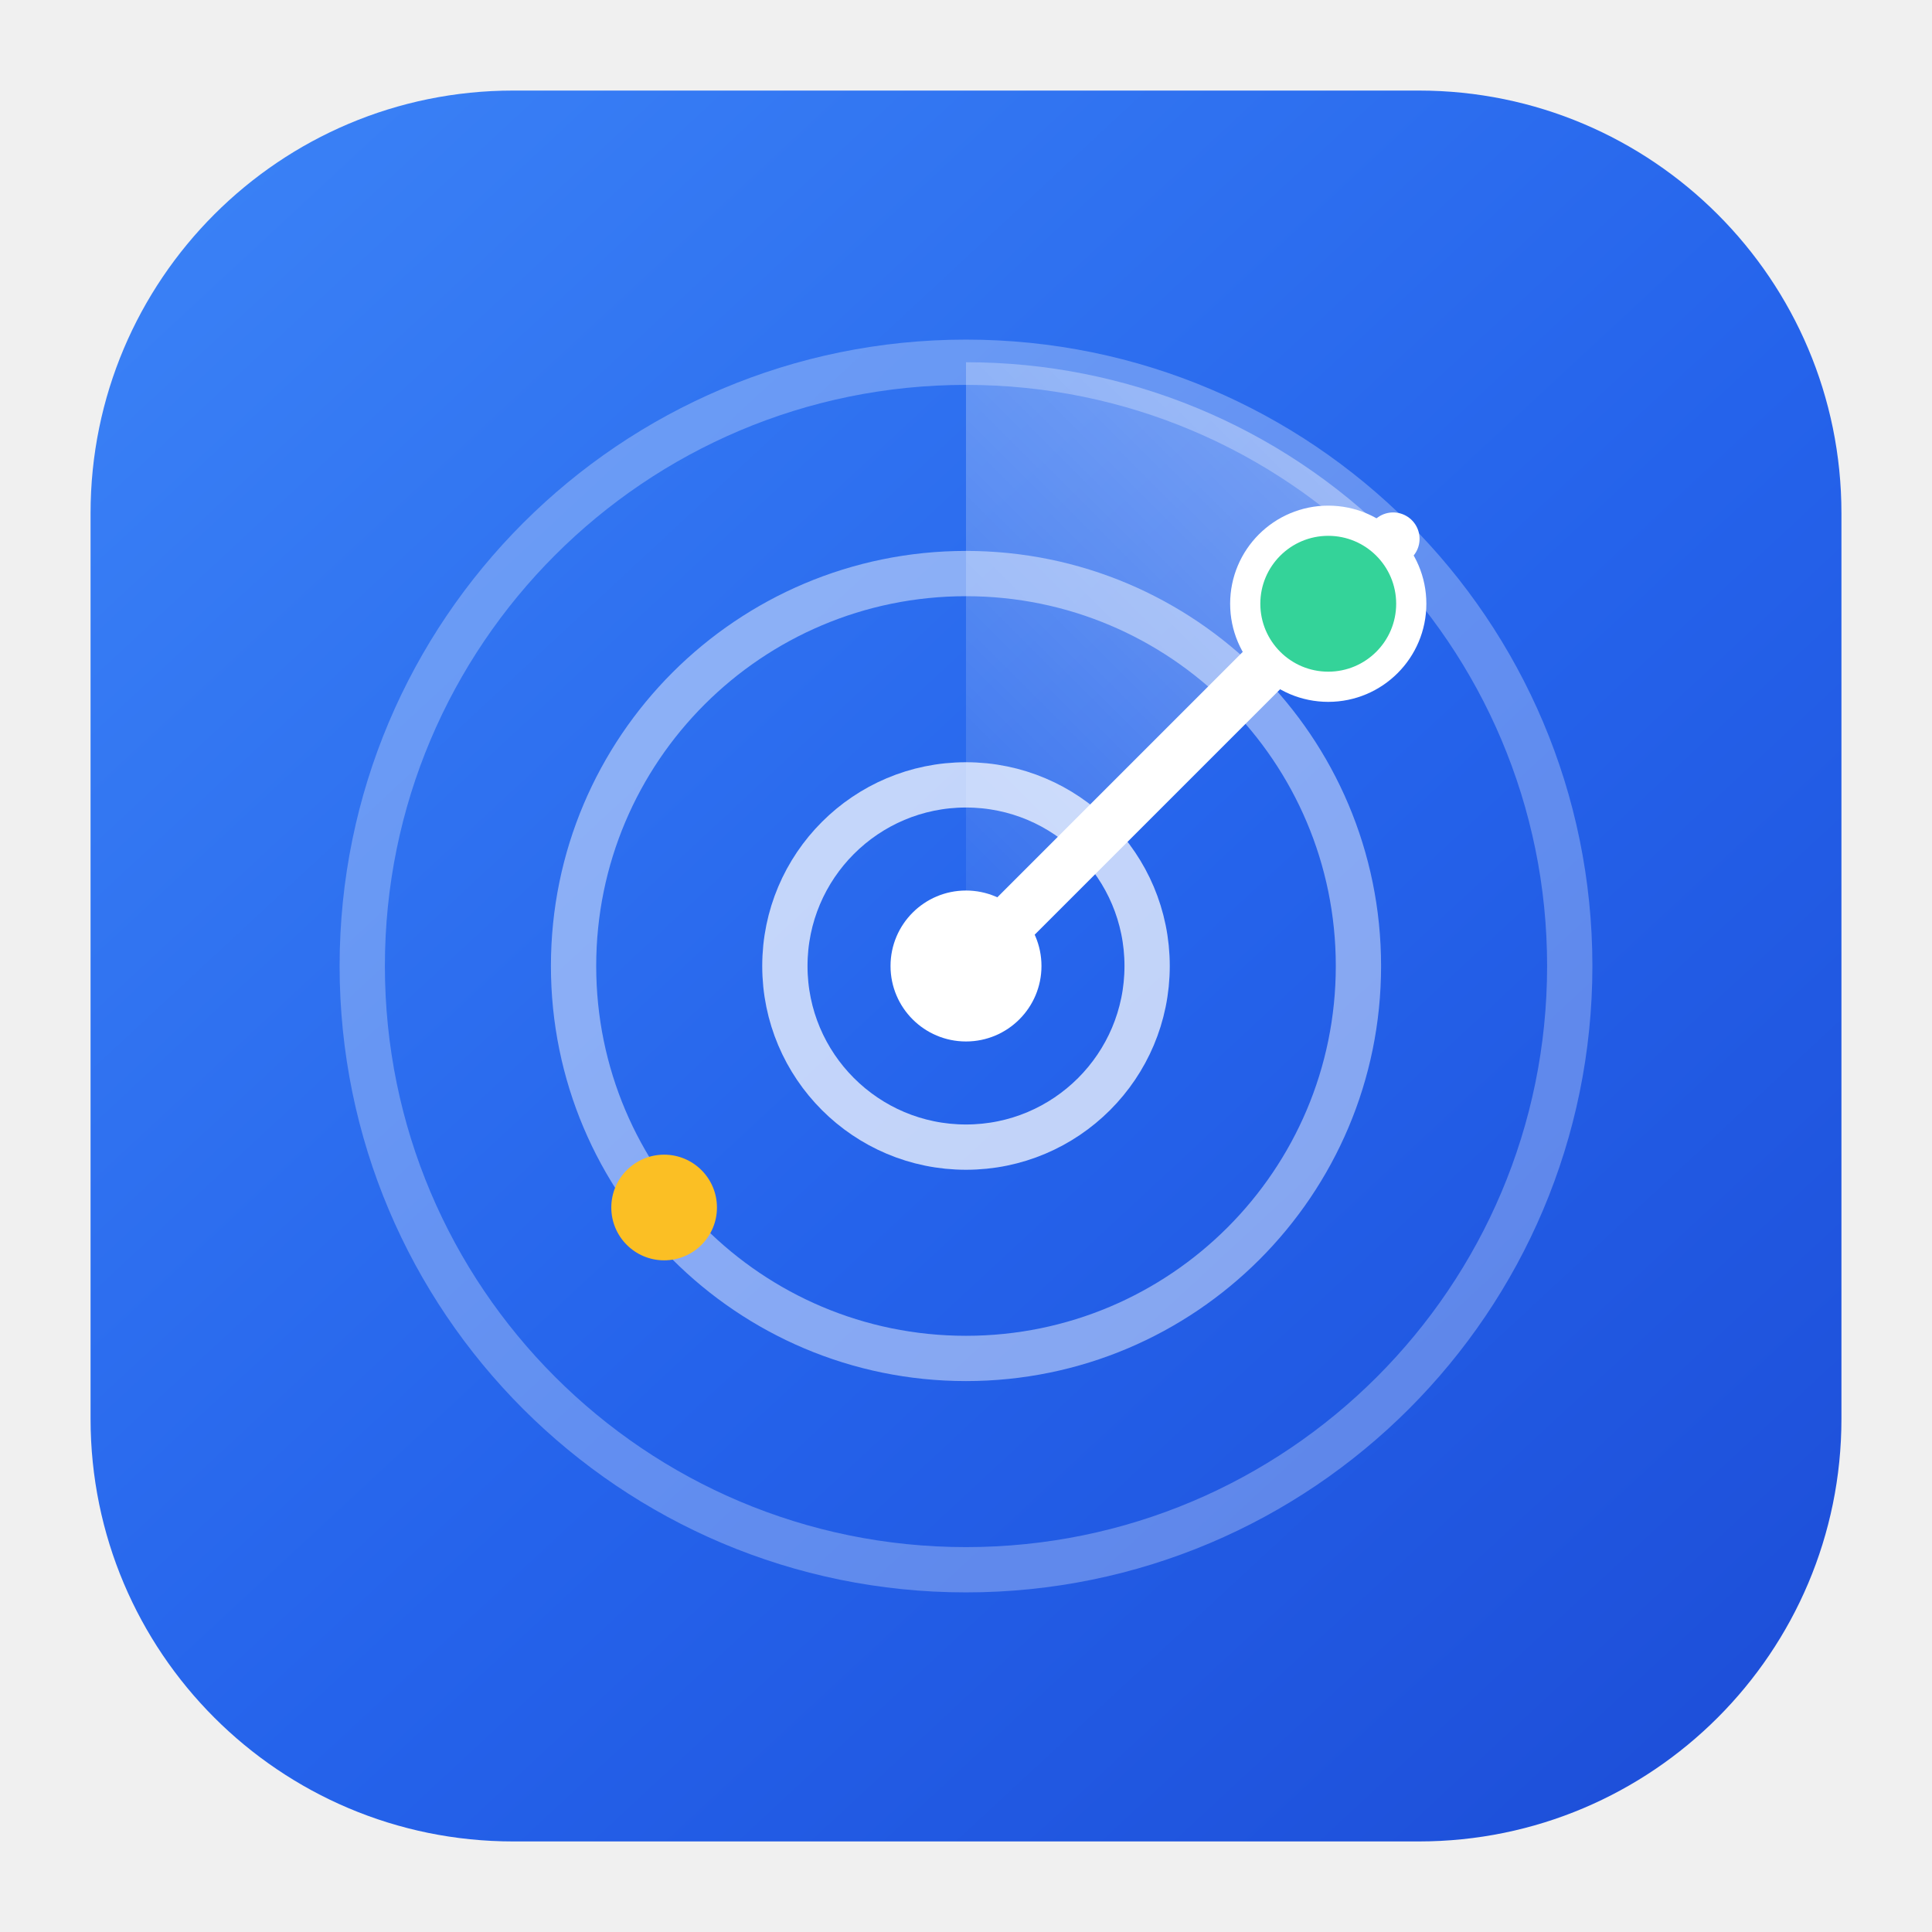
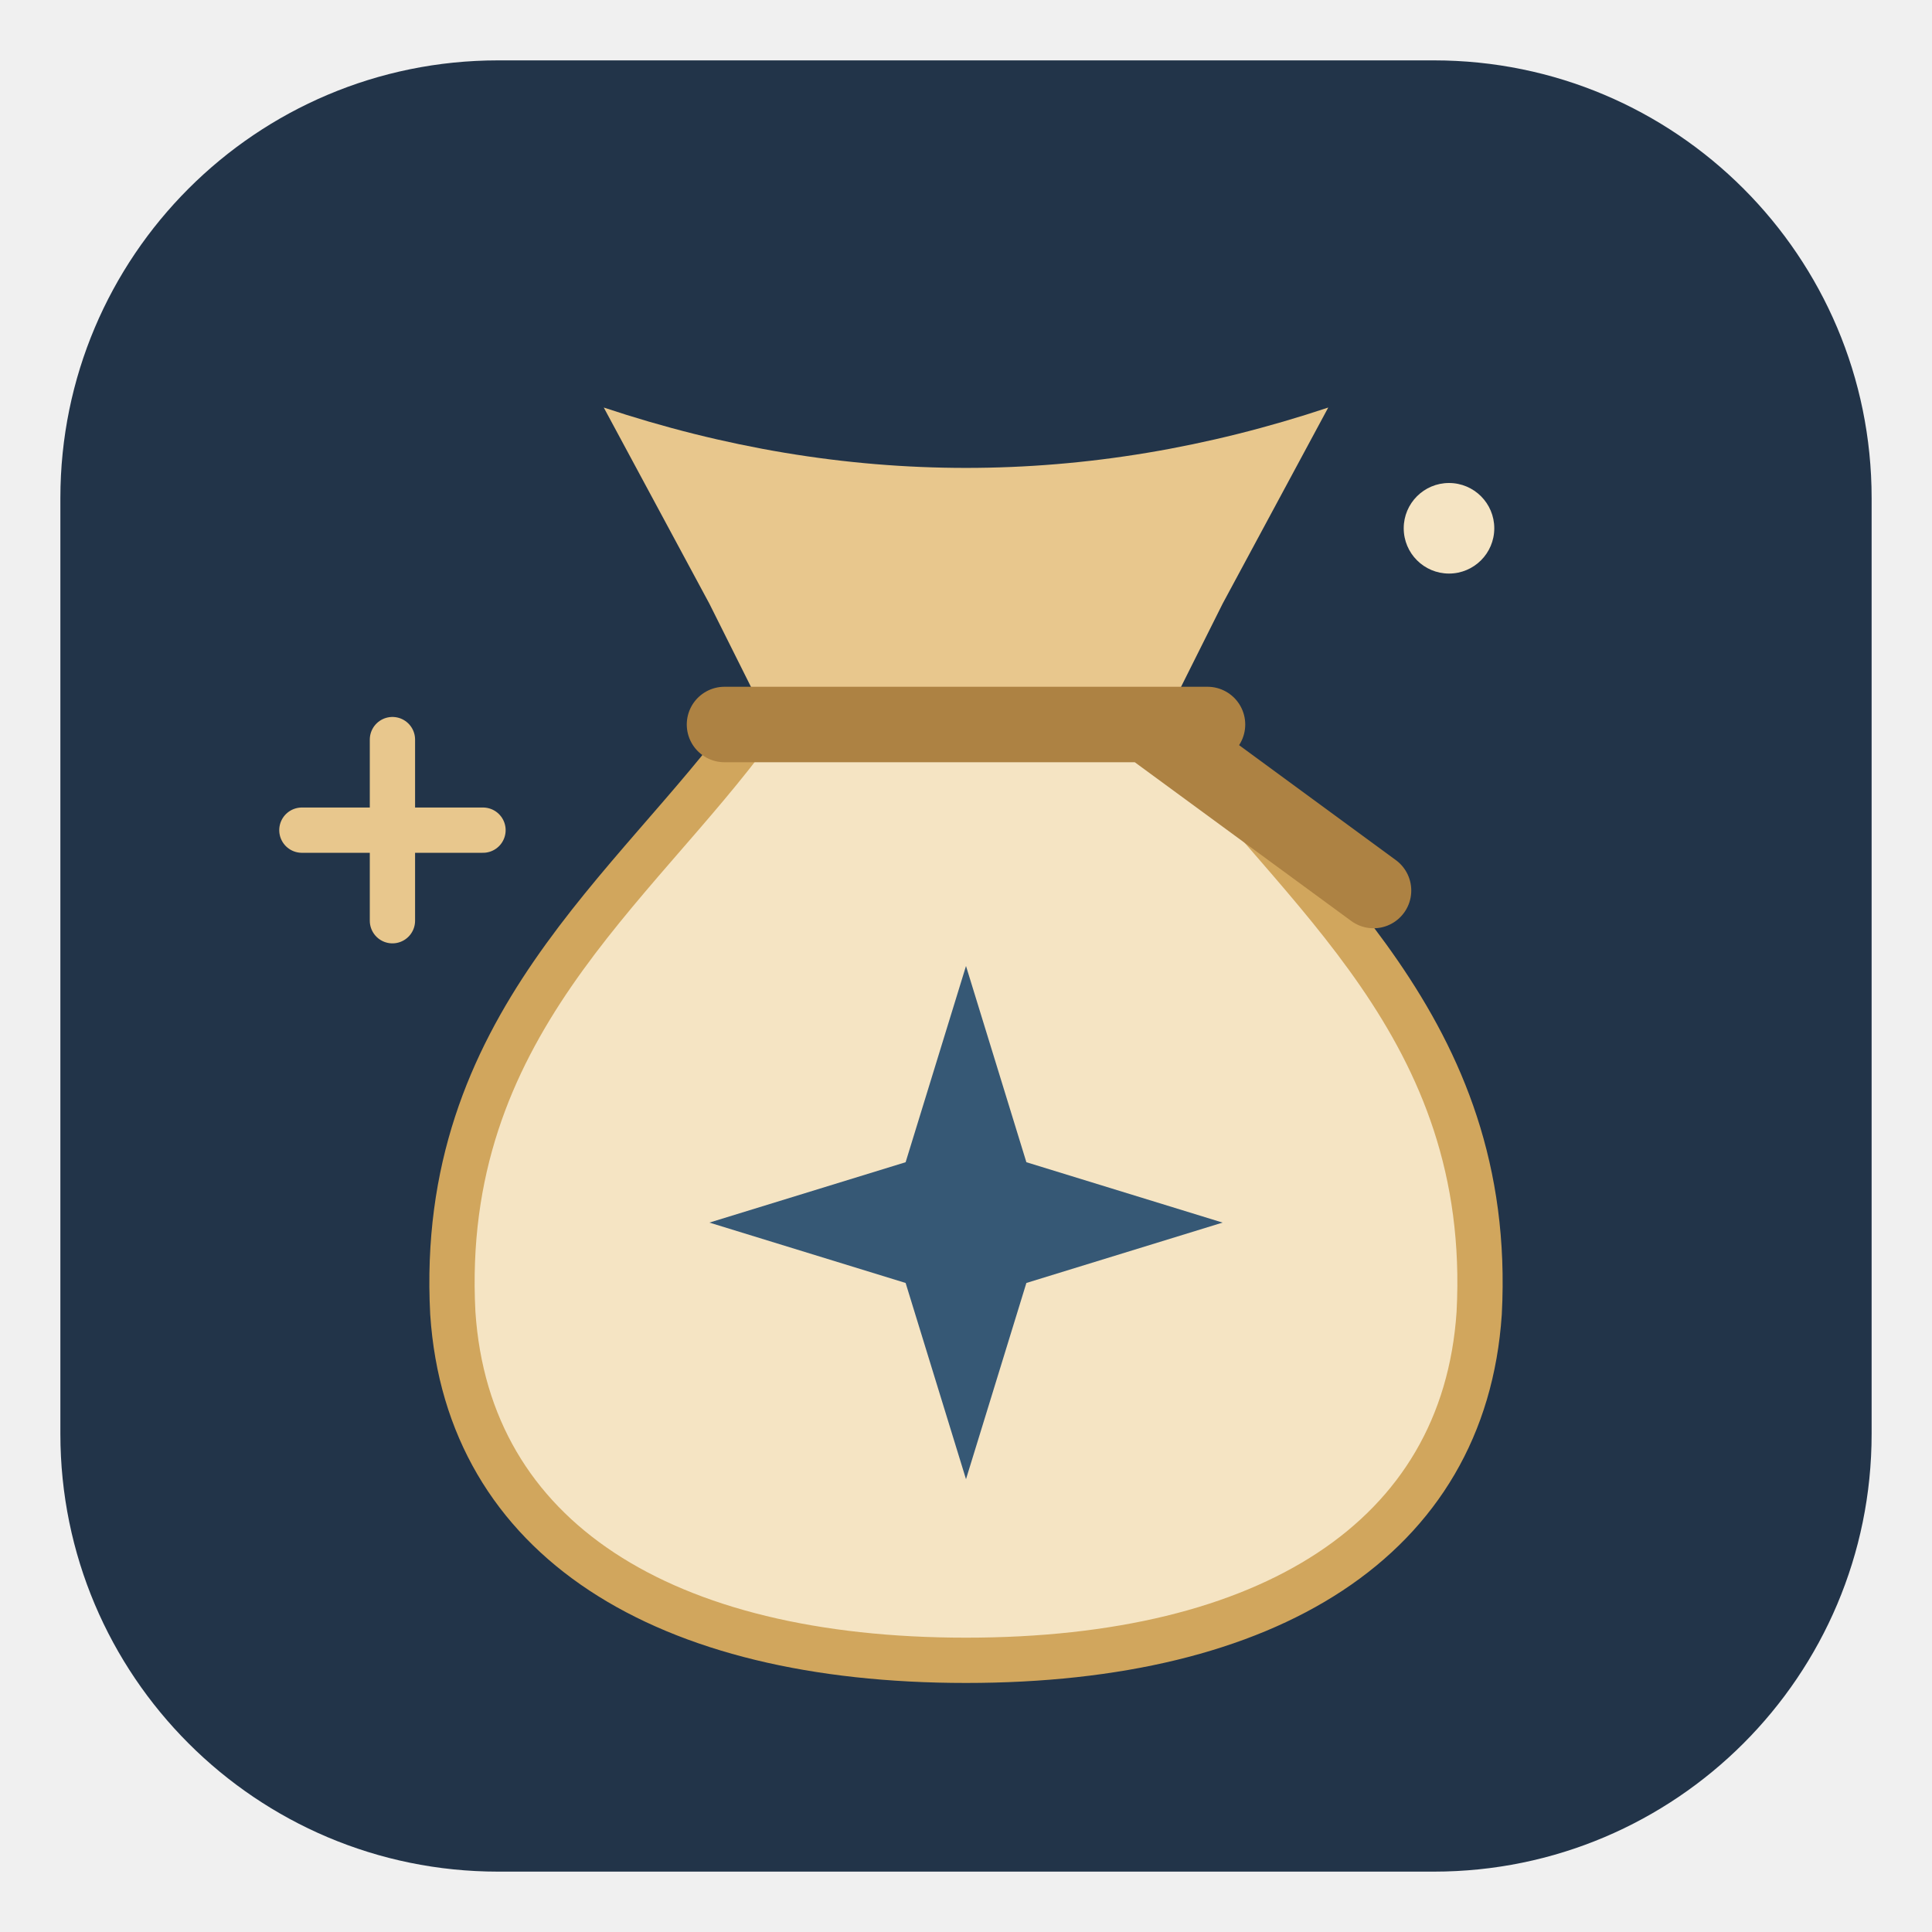
- <svg xmlns="http://www.w3.org/2000/svg" viewBox="0 0 128 128" fill="none">
-   <defs>
-     <linearGradient id="bg" x1="12" y1="8" x2="116" y2="120" gradientUnits="userSpaceOnUse">
-       <stop offset="0%" stop-color="#3B82F6" />
-       <stop offset="55%" stop-color="#2563EB" />
-       <stop offset="100%" stop-color="#1D4ED8" />
-     </linearGradient>
-     <linearGradient id="sweep" x1="64" y1="64" x2="104" y2="24" gradientUnits="userSpaceOnUse">
-       <stop offset="0%" stop-color="#FFFFFF" stop-opacity="0.05" />
-       <stop offset="100%" stop-color="#FFFFFF" stop-opacity="0.48" />
-     </linearGradient>
-   </defs>
-   <rect x="6" y="6" width="116" height="116" rx="28" fill="url(#bg)" />
-   <circle cx="64" cy="64" r="40" stroke="#FFFFFF" stroke-opacity="0.28" stroke-width="3" />
-   <circle cx="64" cy="64" r="26" stroke="#FFFFFF" stroke-opacity="0.45" stroke-width="3" />
-   <circle cx="64" cy="64" r="12" stroke="#FFFFFF" stroke-opacity="0.72" stroke-width="3" />
-   <path d="M64 64 L64 24 A40 40 0 0 1 92.3 35.7 Z" fill="url(#sweep)" />
-   <line x1="64" y1="64" x2="92.3" y2="35.7" stroke="#FFFFFF" stroke-width="3.5" stroke-linecap="round" />
-   <circle cx="64" cy="64" r="5" fill="#FFFFFF" />
-   <circle cx="88" cy="40" r="5.5" fill="#34D399" stroke="#FFFFFF" stroke-width="2" />
-   <circle cx="44" cy="80" r="3.5" fill="#FBBF24" />
+ <svg xmlns="http://www.w3.org/2000/svg" viewBox="0 0 128 128" role="img" aria-labelledby="kibis-title">
+   <rect x="4" y="4" width="120" height="120" rx="29" fill="#223449" />
+   <path d="M47 40 40 27Q64 35 88 27L81 40 77 48H51Z" fill="#e8c78d" />
+   <path d="M50 48C42 59 29 68 30 87c1 15 14 23 34 23s33-8 34-23C99 68 86 59 78 48Z" fill="#f5e4c3" stroke="#d1a65d" stroke-width="3" stroke-linejoin="round" />
+   <path d="M48 48h32M76 48l15 11" fill="none" stroke="#ad8243" stroke-width="5" stroke-linecap="round" />
+   <path d="M64 64 68 77 81 81 68 85 64 98 60 85 47 81 60 77Z" fill="#365875" />
+   <circle cx="96" cy="35" r="3" fill="#f5e4c3" />
+   <path d="M26 49v12M20 55h12" stroke="#e8c78d" stroke-width="3" stroke-linecap="round" />
</svg>
